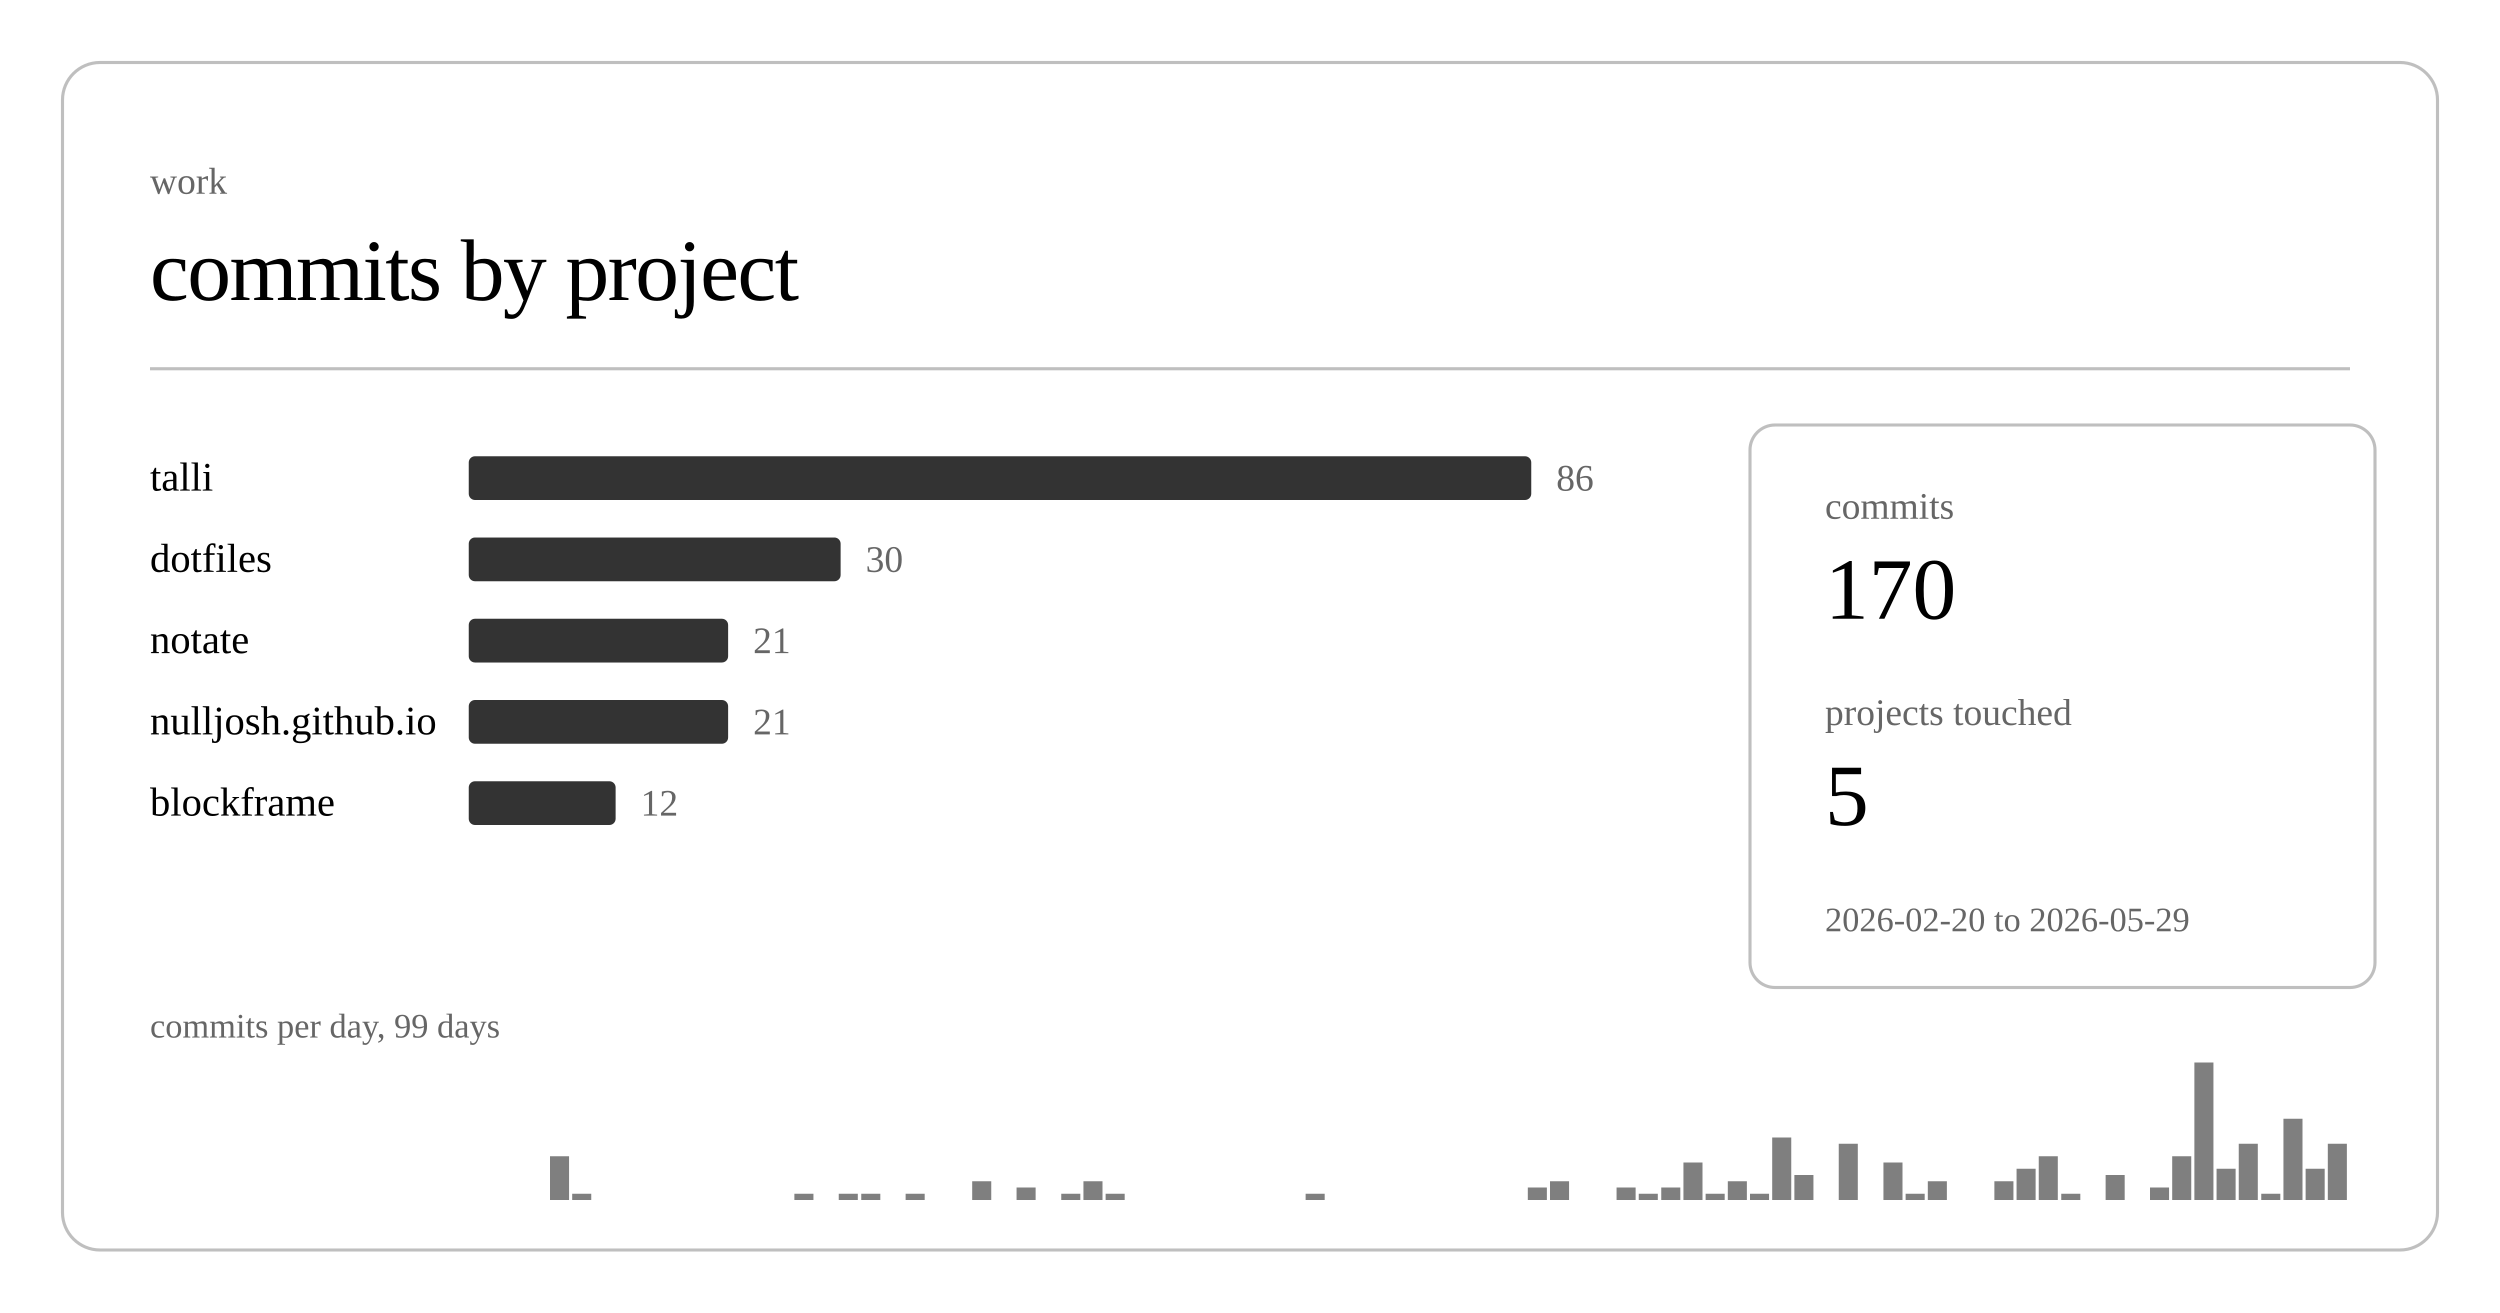
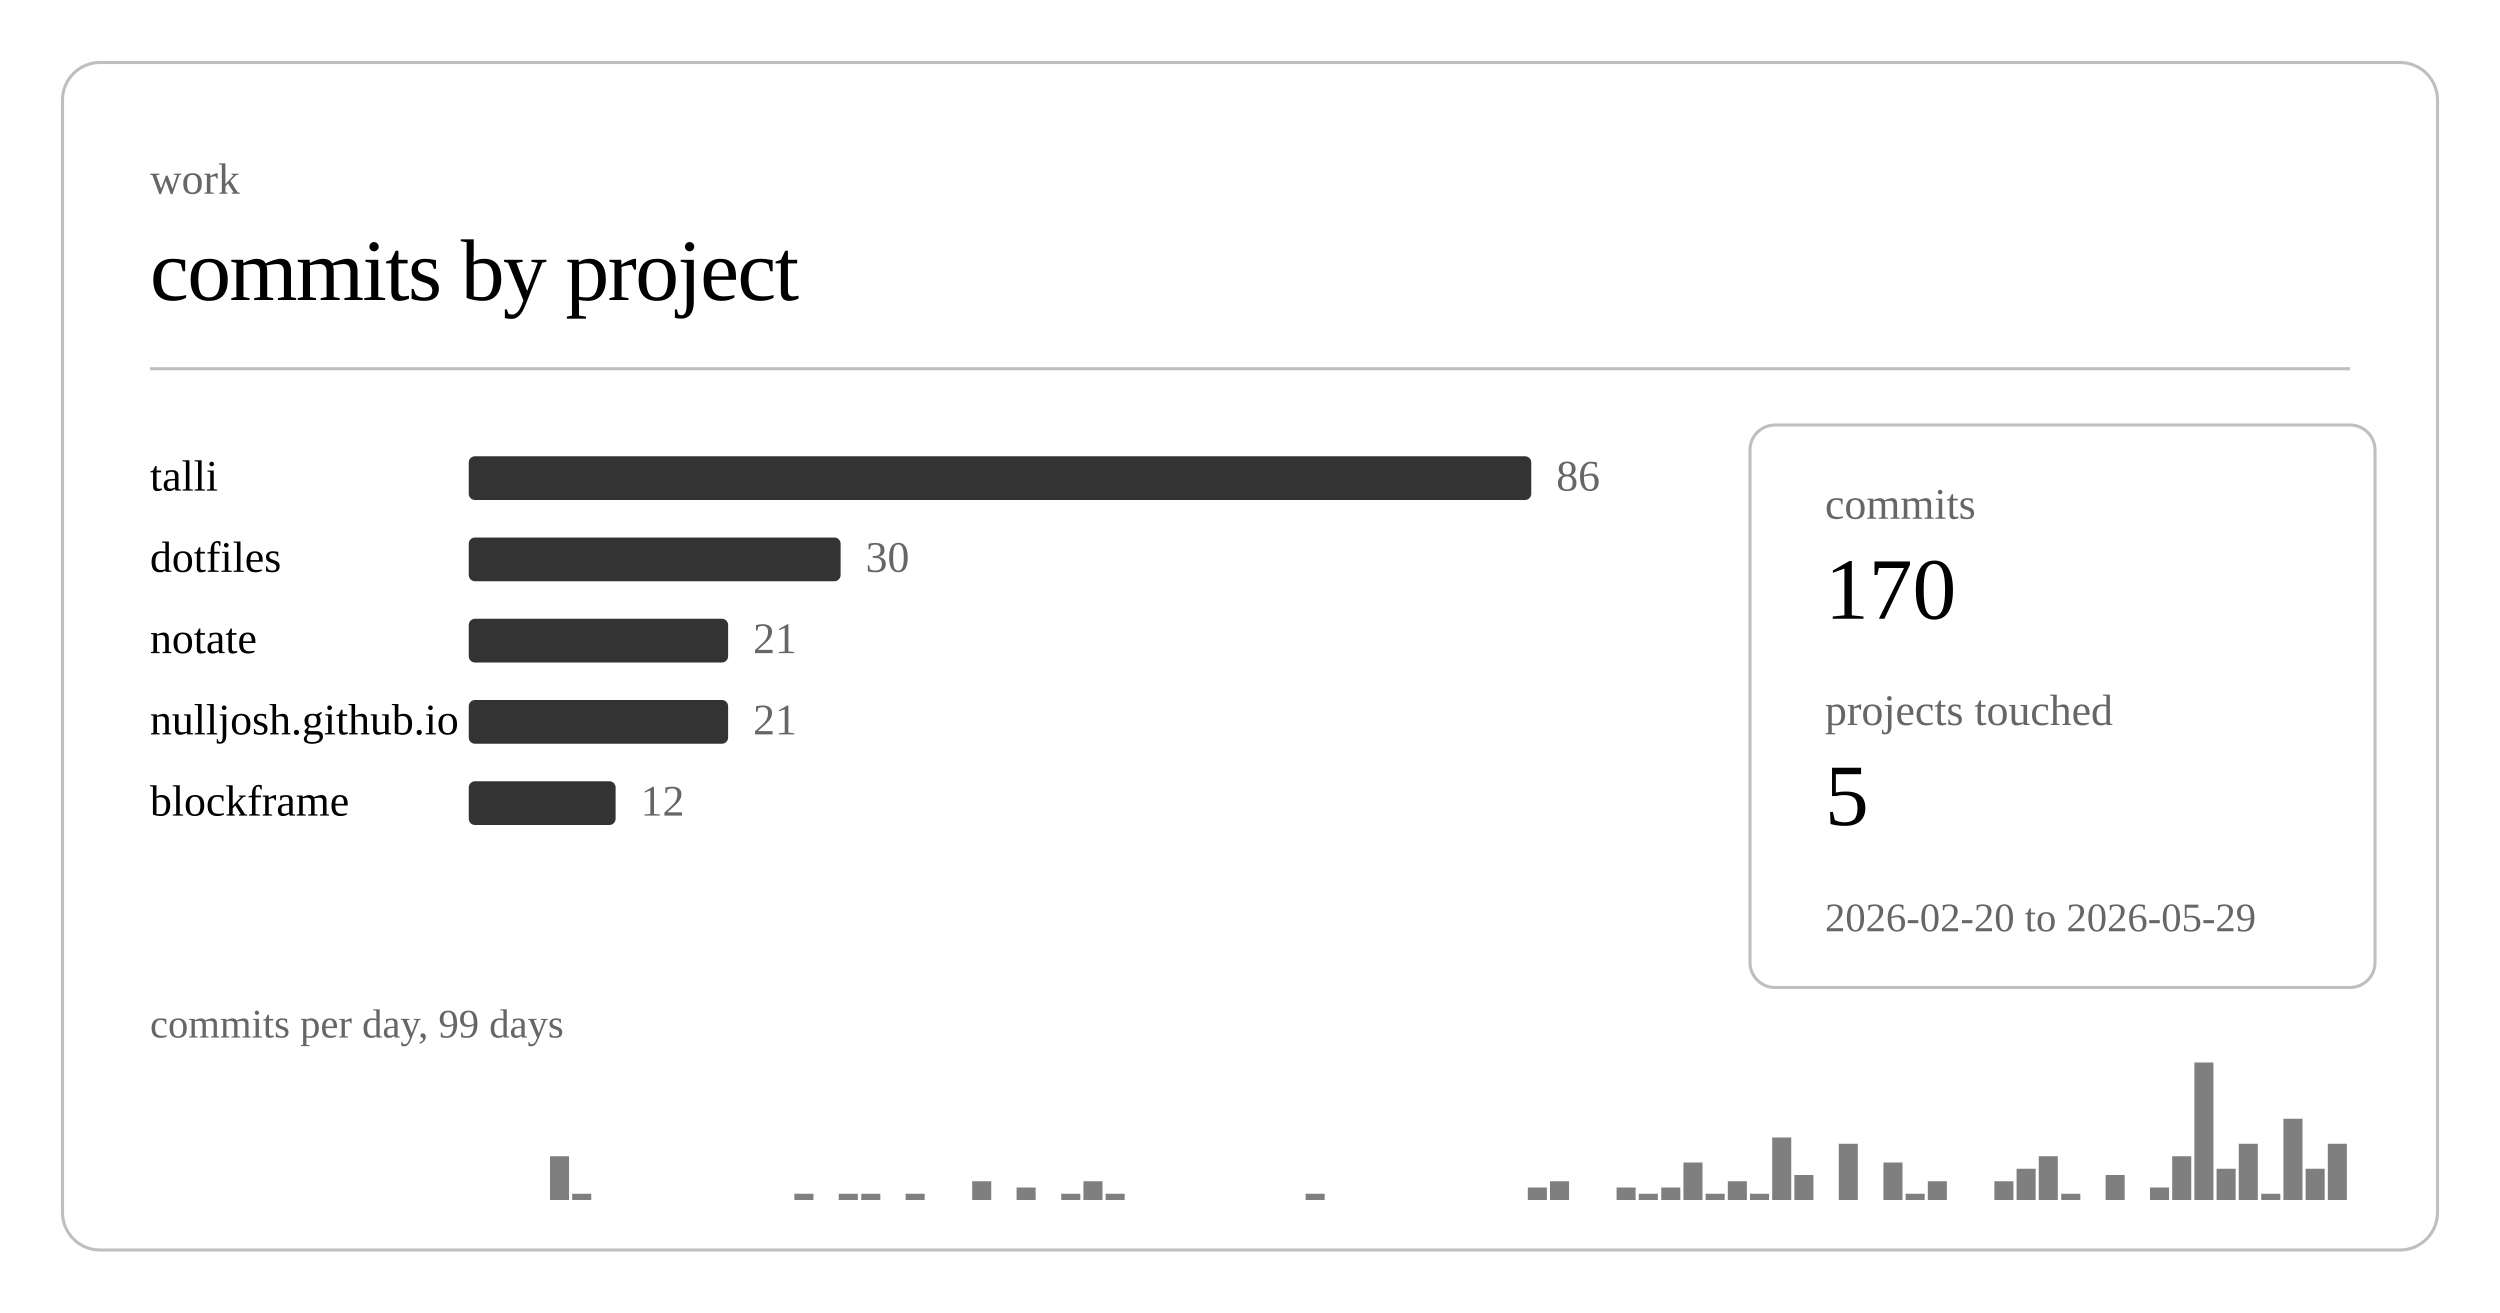
<svg xmlns="http://www.w3.org/2000/svg" class="post-header-svg" viewBox="0 0 800 420" width="800" height="420">
  <rect x="20" y="20" width="760" height="380" rx="12" ry="12" fill="none" stroke="currentColor" stroke-width="1" opacity="0.25" />
-   <text fill="currentColor" x="48" y="62" font-size="12" opacity="0.6">work</text>
+   <text fill="currentColor" x="48" y="62" font-size="14" opacity="0.6">work</text>
  <text fill="currentColor" x="48" y="96" font-size="28" font-weight="300" letter-spacing="-0.5">commits by project</text>
  <line stroke="currentColor" x1="48" y1="118" x2="752" y2="118" stroke-width="1" opacity="0.25" />
  <a href="https://github.com/nulljosh/talli">
-     <text fill="currentColor" x="48" y="157" font-size="13">talli</text>
+     <text fill="currentColor" x="48" y="157" font-size="14">talli</text>
  </a>
  <rect x="150" y="146" width="340" height="14" rx="2" fill="currentColor" opacity="0.8" />
-   <text fill="currentColor" x="498" y="157" font-size="12" opacity="0.6">86</text>
+   <text fill="currentColor" x="498" y="157" font-size="14" opacity="0.6">86</text>
  <a href="https://github.com/nulljosh/dotfiles">
-     <text fill="currentColor" x="48" y="183" font-size="13">dotfiles</text>
+     <text fill="currentColor" x="48" y="183" font-size="14">dotfiles</text>
  </a>
  <rect x="150" y="172" width="119" height="14" rx="2" fill="currentColor" opacity="0.8" />
-   <text fill="currentColor" x="277" y="183" font-size="12" opacity="0.6">30</text>
+   <text fill="currentColor" x="277" y="183" font-size="14" opacity="0.6">30</text>
  <a href="https://github.com/nulljosh/notate">
-     <text fill="currentColor" x="48" y="209" font-size="13">notate</text>
+     <text fill="currentColor" x="48" y="209" font-size="14">notate</text>
  </a>
  <rect x="150" y="198" width="83" height="14" rx="2" fill="currentColor" opacity="0.8" />
-   <text fill="currentColor" x="241" y="209" font-size="12" opacity="0.6">21</text>
+   <text fill="currentColor" x="241" y="209" font-size="14" opacity="0.6">21</text>
  <a href="https://github.com/nulljosh/nulljosh.github.io">
-     <text fill="currentColor" x="48" y="235" font-size="13">nulljosh.github.io</text>
+     <text fill="currentColor" x="48" y="235" font-size="14">nulljosh.github.io</text>
  </a>
  <rect x="150" y="224" width="83" height="14" rx="2" fill="currentColor" opacity="0.8" />
-   <text fill="currentColor" x="241" y="235" font-size="12" opacity="0.6">21</text>
+   <text fill="currentColor" x="241" y="235" font-size="14" opacity="0.6">21</text>
  <a href="https://github.com/nulljosh/blockframe">
-     <text fill="currentColor" x="48" y="261" font-size="13">blockframe</text>
+     <text fill="currentColor" x="48" y="261" font-size="14">blockframe</text>
  </a>
  <rect x="150" y="250" width="47" height="14" rx="2" fill="currentColor" opacity="0.8" />
-   <text fill="currentColor" x="205" y="261" font-size="12" opacity="0.6">12</text>
+   <text fill="currentColor" x="205" y="261" font-size="14" opacity="0.6">12</text>
  <rect x="176.0" y="370" width="6.1" height="14" fill="currentColor" opacity="0.5" />
  <rect x="183.1" y="382" width="6.1" height="2" fill="currentColor" opacity="0.5" />
  <rect x="254.2" y="382" width="6.1" height="2" fill="currentColor" opacity="0.5" />
  <rect x="268.4" y="382" width="6.1" height="2" fill="currentColor" opacity="0.5" />
  <rect x="275.6" y="382" width="6.1" height="2" fill="currentColor" opacity="0.5" />
  <rect x="289.8" y="382" width="6.1" height="2" fill="currentColor" opacity="0.5" />
  <rect x="311.1" y="378" width="6.1" height="6" fill="currentColor" opacity="0.5" />
  <rect x="325.3" y="380" width="6.1" height="4" fill="currentColor" opacity="0.5" />
  <rect x="339.6" y="382" width="6.1" height="2" fill="currentColor" opacity="0.5" />
  <rect x="346.7" y="378" width="6.1" height="6" fill="currentColor" opacity="0.5" />
  <rect x="353.8" y="382" width="6.1" height="2" fill="currentColor" opacity="0.5" />
  <rect x="417.8" y="382" width="6.1" height="2" fill="currentColor" opacity="0.5" />
  <rect x="488.9" y="380" width="6.1" height="4" fill="currentColor" opacity="0.5" />
  <rect x="496.0" y="378" width="6.1" height="6" fill="currentColor" opacity="0.5" />
  <rect x="517.3" y="380" width="6.1" height="4" fill="currentColor" opacity="0.5" />
  <rect x="524.4" y="382" width="6.1" height="2" fill="currentColor" opacity="0.5" />
  <rect x="531.6" y="380" width="6.1" height="4" fill="currentColor" opacity="0.5" />
  <rect x="538.7" y="372" width="6.1" height="12" fill="currentColor" opacity="0.5" />
  <rect x="545.8" y="382" width="6.1" height="2" fill="currentColor" opacity="0.5" />
  <rect x="552.9" y="378" width="6.1" height="6" fill="currentColor" opacity="0.5" />
  <rect x="560.0" y="382" width="6.1" height="2" fill="currentColor" opacity="0.5" />
  <rect x="567.1" y="364" width="6.1" height="20" fill="currentColor" opacity="0.5" />
  <rect x="574.2" y="376" width="6.1" height="8" fill="currentColor" opacity="0.5" />
  <rect x="588.4" y="366" width="6.1" height="18" fill="currentColor" opacity="0.5" />
  <rect x="602.7" y="372" width="6.1" height="12" fill="currentColor" opacity="0.5" />
  <rect x="609.8" y="382" width="6.1" height="2" fill="currentColor" opacity="0.5" />
  <rect x="616.9" y="378" width="6.1" height="6" fill="currentColor" opacity="0.5" />
  <rect x="638.2" y="378" width="6.1" height="6" fill="currentColor" opacity="0.5" />
  <rect x="645.3" y="374" width="6.1" height="10" fill="currentColor" opacity="0.5" />
  <rect x="652.4" y="370" width="6.1" height="14" fill="currentColor" opacity="0.5" />
  <rect x="659.6" y="382" width="6.1" height="2" fill="currentColor" opacity="0.5" />
  <rect x="673.8" y="376" width="6.1" height="8" fill="currentColor" opacity="0.5" />
  <rect x="688.0" y="380" width="6.1" height="4" fill="currentColor" opacity="0.5" />
  <rect x="695.1" y="370" width="6.1" height="14" fill="currentColor" opacity="0.5" />
  <rect x="702.2" y="340" width="6.1" height="44" fill="currentColor" opacity="0.5" />
  <rect x="709.3" y="374" width="6.1" height="10" fill="currentColor" opacity="0.5" />
  <rect x="716.4" y="366" width="6.1" height="18" fill="currentColor" opacity="0.5" />
  <rect x="723.6" y="382" width="6.1" height="2" fill="currentColor" opacity="0.5" />
  <rect x="730.7" y="358" width="6.1" height="26" fill="currentColor" opacity="0.5" />
  <rect x="737.8" y="374" width="6.1" height="10" fill="currentColor" opacity="0.5" />
  <rect x="744.9" y="366" width="6.1" height="18" fill="currentColor" opacity="0.5" />
-   <text fill="currentColor" x="48" y="332" font-size="11" opacity="0.6">commits per day, 99 days</text>
+   <text fill="currentColor" x="48" y="332" font-size="13" opacity="0.6">commits per day, 99 days</text>
  <rect x="560" y="136" width="200" height="180" rx="8" ry="8" fill="none" stroke="currentColor" stroke-width="1" opacity="0.25" />
-   <text fill="currentColor" x="584" y="166" font-size="12" opacity="0.6">commits</text>
+   <text fill="currentColor" x="584" y="166" font-size="14" opacity="0.6">commits</text>
  <text fill="currentColor" x="584" y="198" font-size="28" font-weight="500">170</text>
-   <text fill="currentColor" x="584" y="232" font-size="12" opacity="0.6">projects touched</text>
+   <text fill="currentColor" x="584" y="232" font-size="14" opacity="0.6">projects touched</text>
  <text fill="currentColor" x="584" y="264" font-size="28" font-weight="500">5</text>
-   <text fill="currentColor" x="584" y="298" font-size="11" opacity="0.6">2026-02-20 to 2026-05-29</text>
+   <text fill="currentColor" x="584" y="298" font-size="13" opacity="0.6">2026-02-20 to 2026-05-29</text>
</svg>
